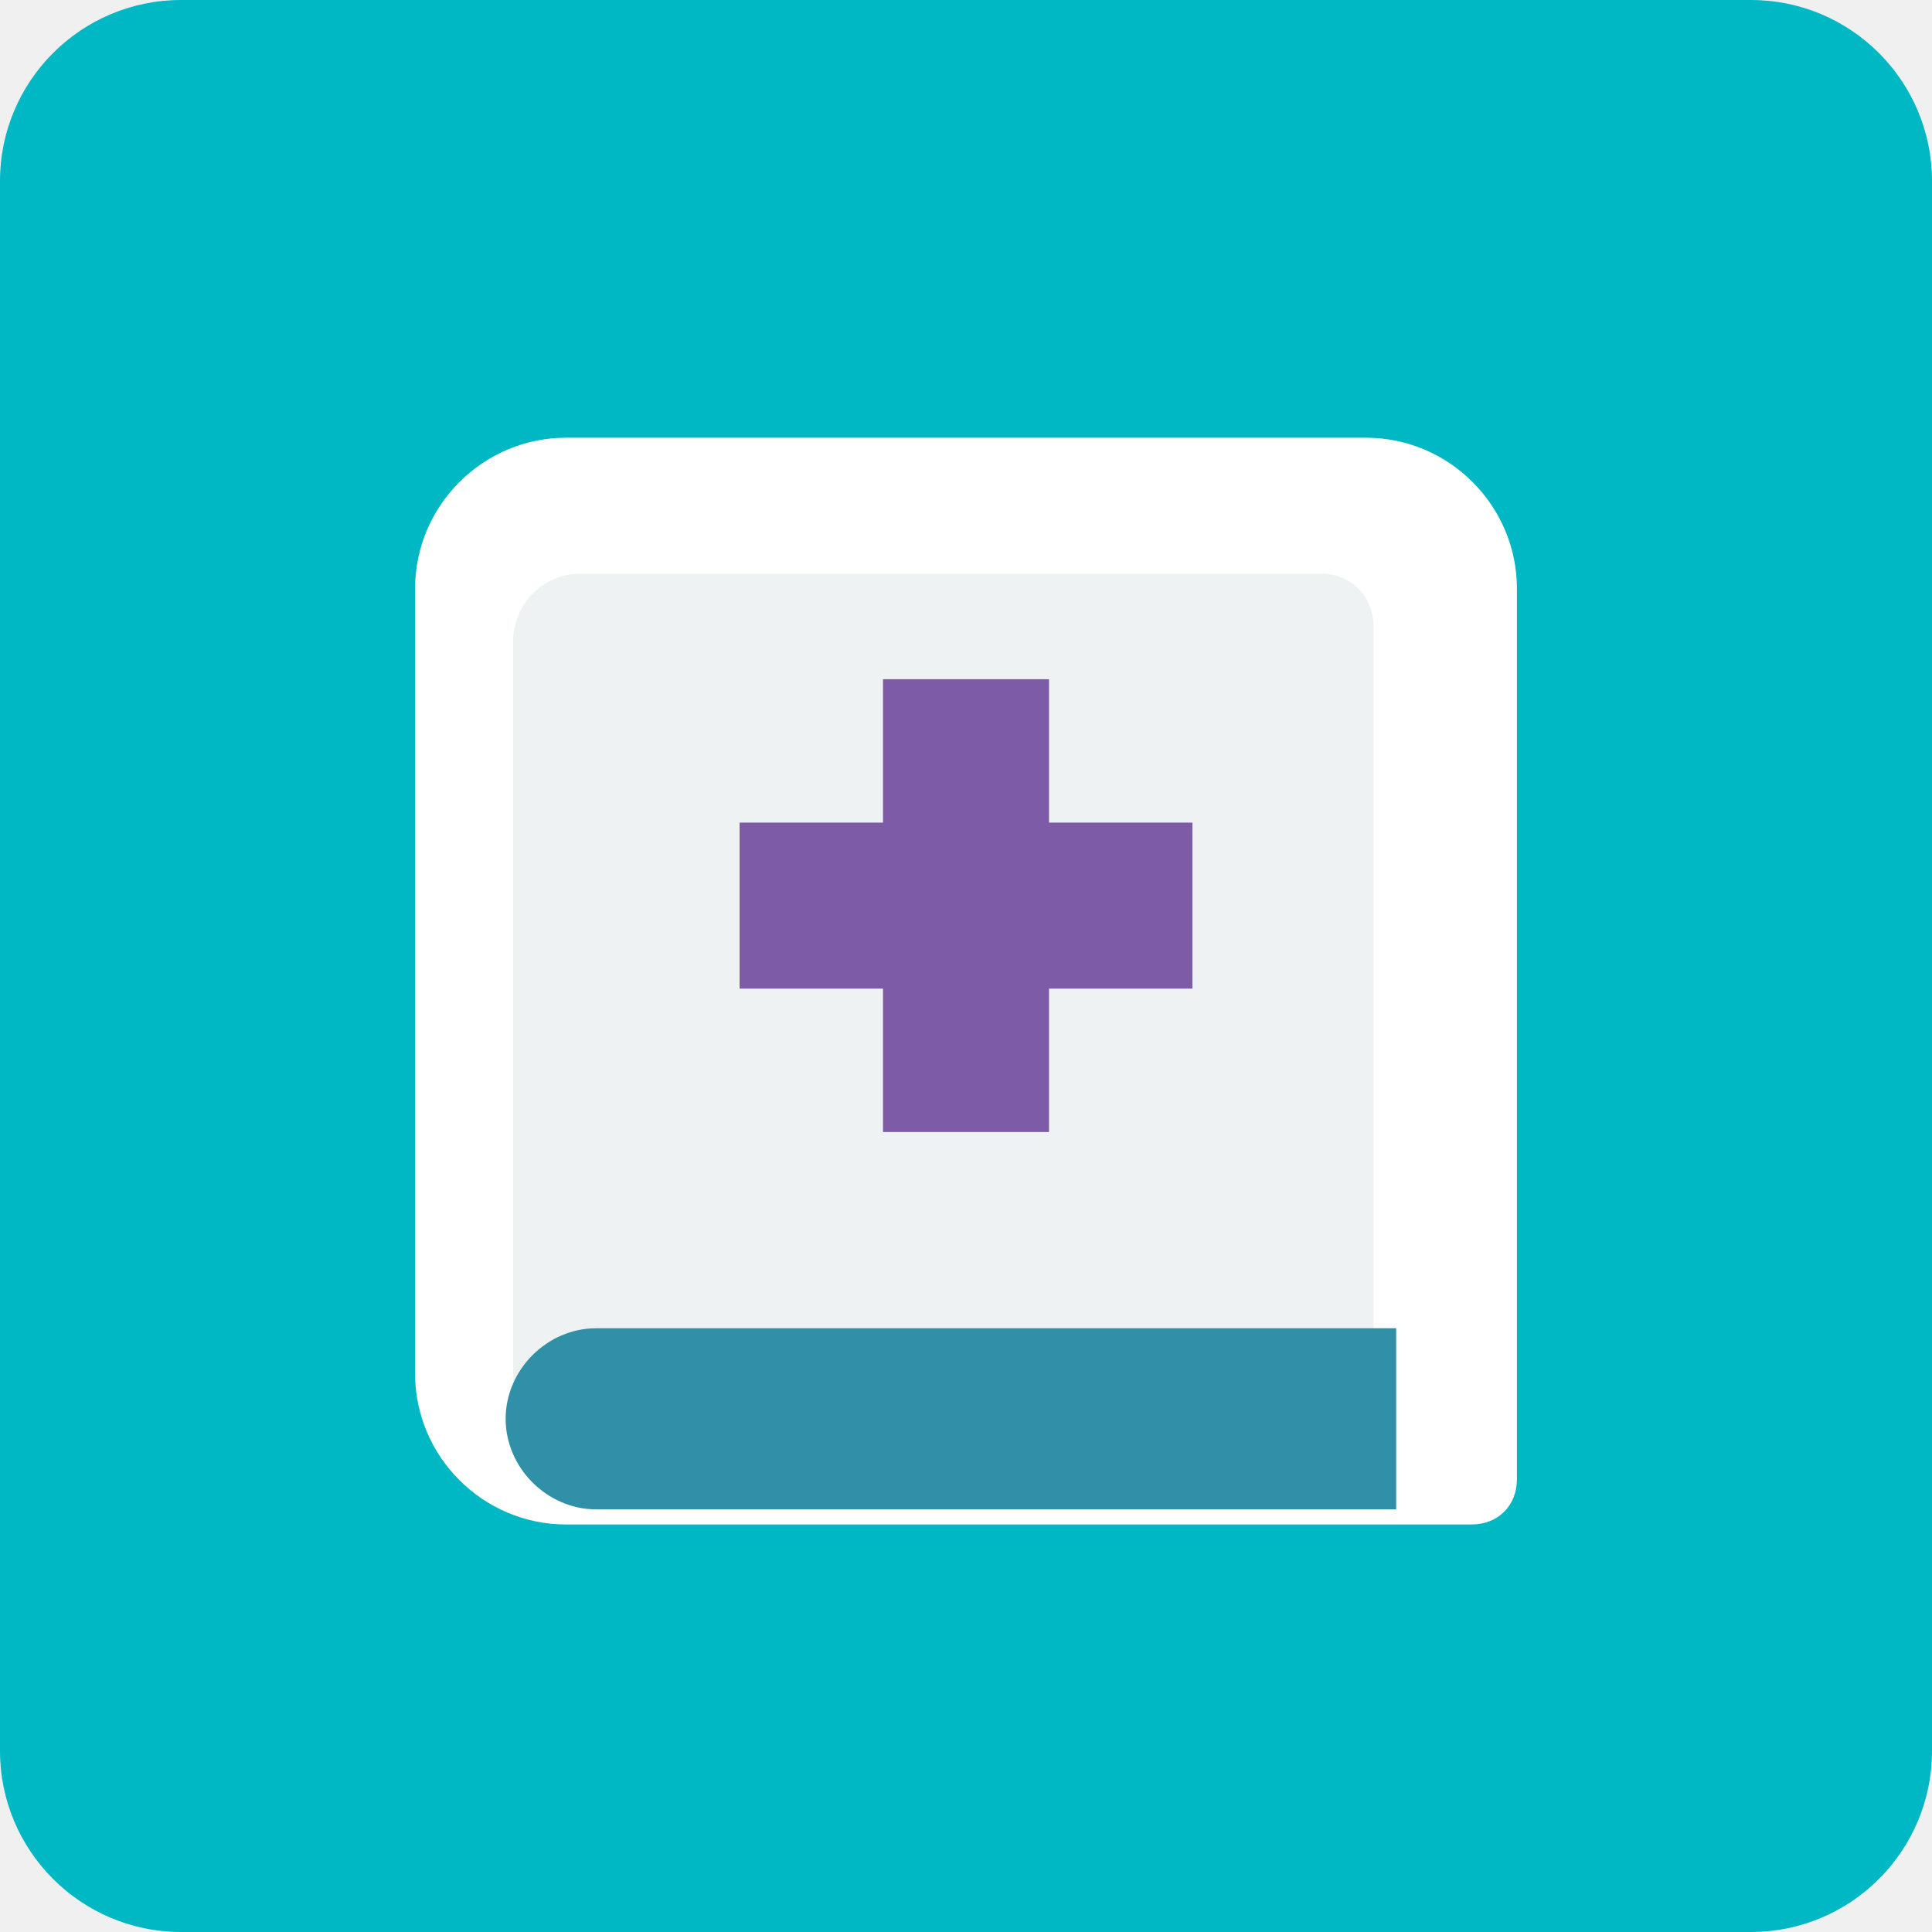
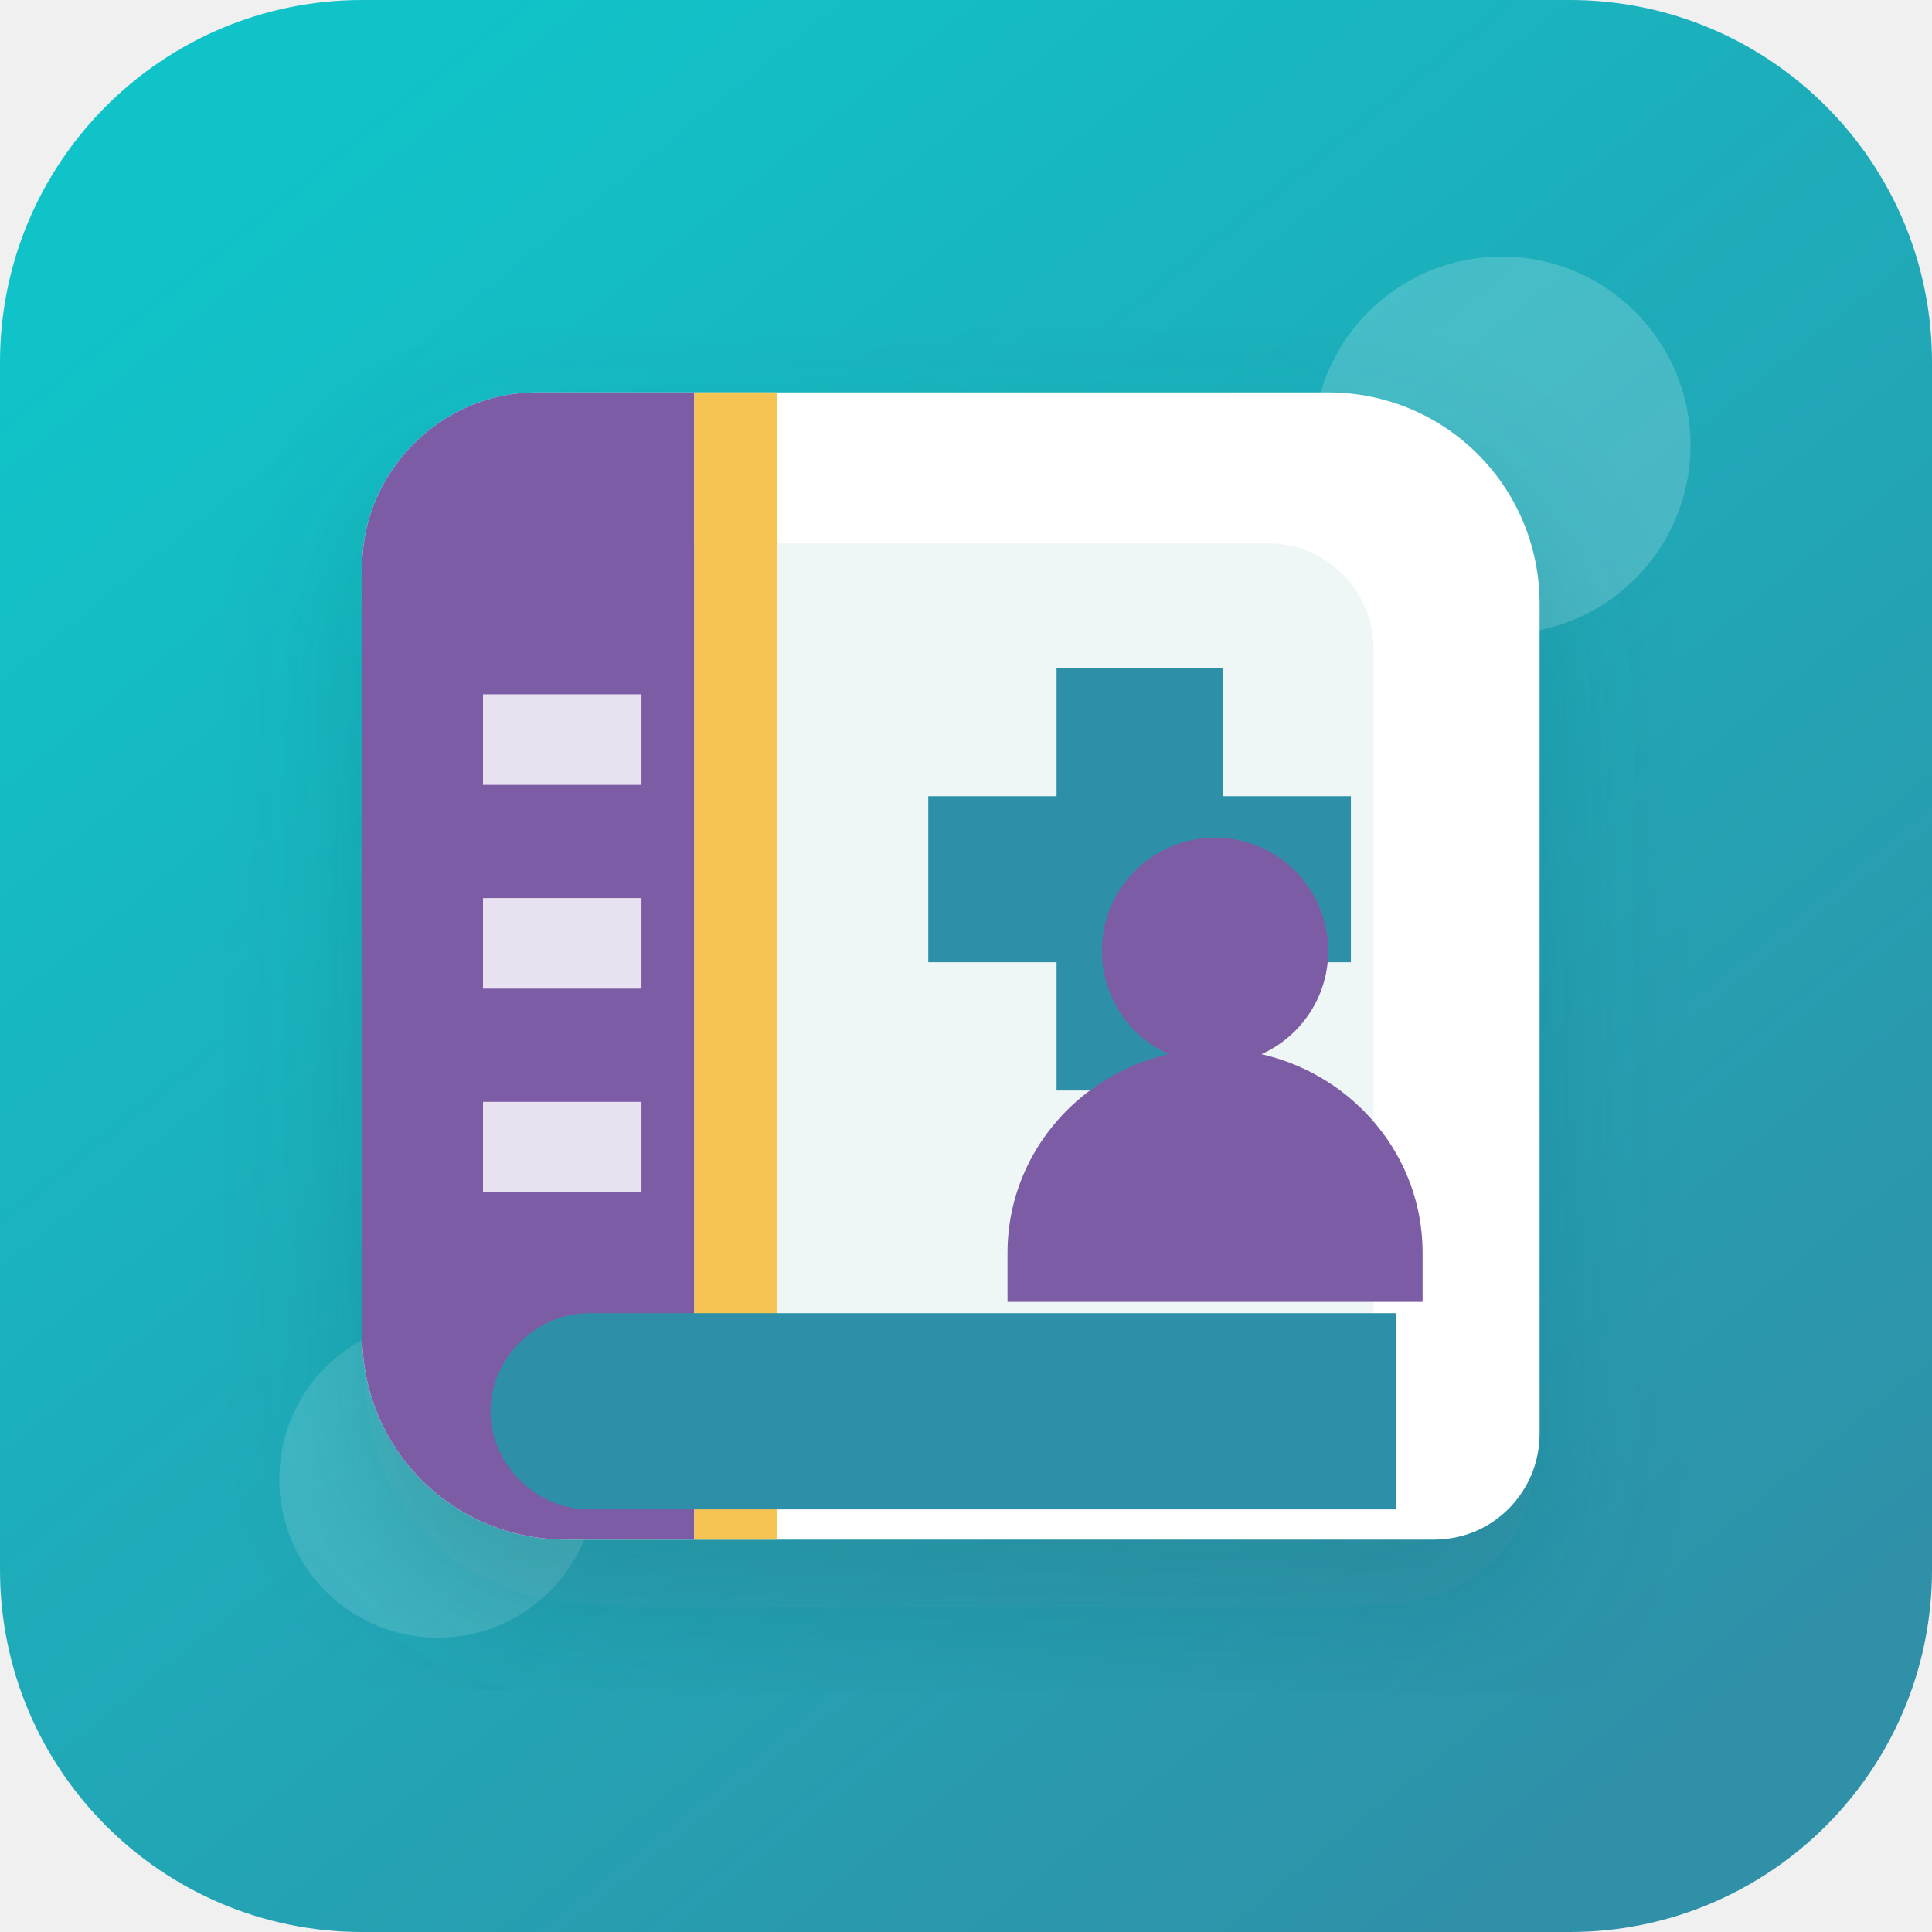
<svg xmlns="http://www.w3.org/2000/svg" viewBox="0 0 512 512">
-   <rect width="512" height="512" rx="48" fill="#00b8c4" />
-   <path fill="#ffffff" d="M150 116h212c22 0 40 18 40 40v236c0 7-5 12-12 12H150c-22 0-40-18-40-40V156c0-22 18-40 40-40Z" />
-   <path fill="#eef2f2" d="M154 152h196c8 0 14 6 14 14v196H154c-10 0-18 8-18 18V170c0-10 8-18 18-18Z" />
-   <path fill="#7d5ba6" d="M196 218h38v-38h44v38h38v44h-38v38h-44v-38h-38v-44Z" />
-   <path fill="#2f90a8" d="M158 376h212v24H158c-13 0-24-11-24-24s11-24 24-24h212v24H158Z" />
+   <defs>
+     <linearGradient id="bg" x1="84" y1="36" x2="436" y2="472" gradientUnits="userSpaceOnUse">
+       <stop offset="0" stop-color="#10c3c8" />
+       <stop offset="1" stop-color="#2f90a8" />
+     </linearGradient>
+     <filter id="shadow" x="60" y="70" width="392" height="378" color-interpolation-filters="sRGB" filterUnits="userSpaceOnUse">
+       <feDropShadow dx="0" dy="18" stdDeviation="18" flood-color="#20606b" flood-opacity=".24" />
+     </filter>
+   </defs>
+   <rect width="512" height="512" rx="96" fill="url(#bg)" />
+   <circle cx="398" cy="118" r="50" fill="#ffffff" opacity=".18" />
+   <circle cx="116" cy="392" r="42" fill="#ffffff" opacity=".14" />
+   <g filter="url(#shadow)">
+     <path fill="#ffffff" d="M142 104h210c31 0 56 25 56 56v220c0 15-12 28-28 28H150c-30 0-54-24-54-54V150c0-25 21-46 46-46Z" />
+     <path fill="#eef6f6" d="M156 144h180c16 0 28 13 28 28v182H154c-11 0-20 9-20 20V166c0-12 10-22 22-22Z" />
+     <path fill="#7d5ba6" d="M142 104h42v304h-34c-30 0-54-24-54-54V150c0-25 21-46 46-46Z" />
+     <path fill="#f6c453" d="M184 104h22v304h-22z" />
+     <path fill="#ffffff" d="M128 184h42v24h-42zm0 54h42v24h-42zm0 54h42v24h-42z" opacity=".82" />
+     <path fill="#2f90a8" d="M246 211h34v-34h44v34h34v44h-34v34h-44v-34h-34z" />
+     <path fill="#7d5ba6" d="M267 332c0-30 25-54 55-54s55 24 55 54v13H267z" />
+     <circle cx="322" cy="252" r="30" fill="#7d5ba6" />
+     <path fill="#2f90a8" d="M156 374h214v26H156c-14 0-26-12-26-26s12-26 26-26h214v26z" />
+   </g>
</svg>
